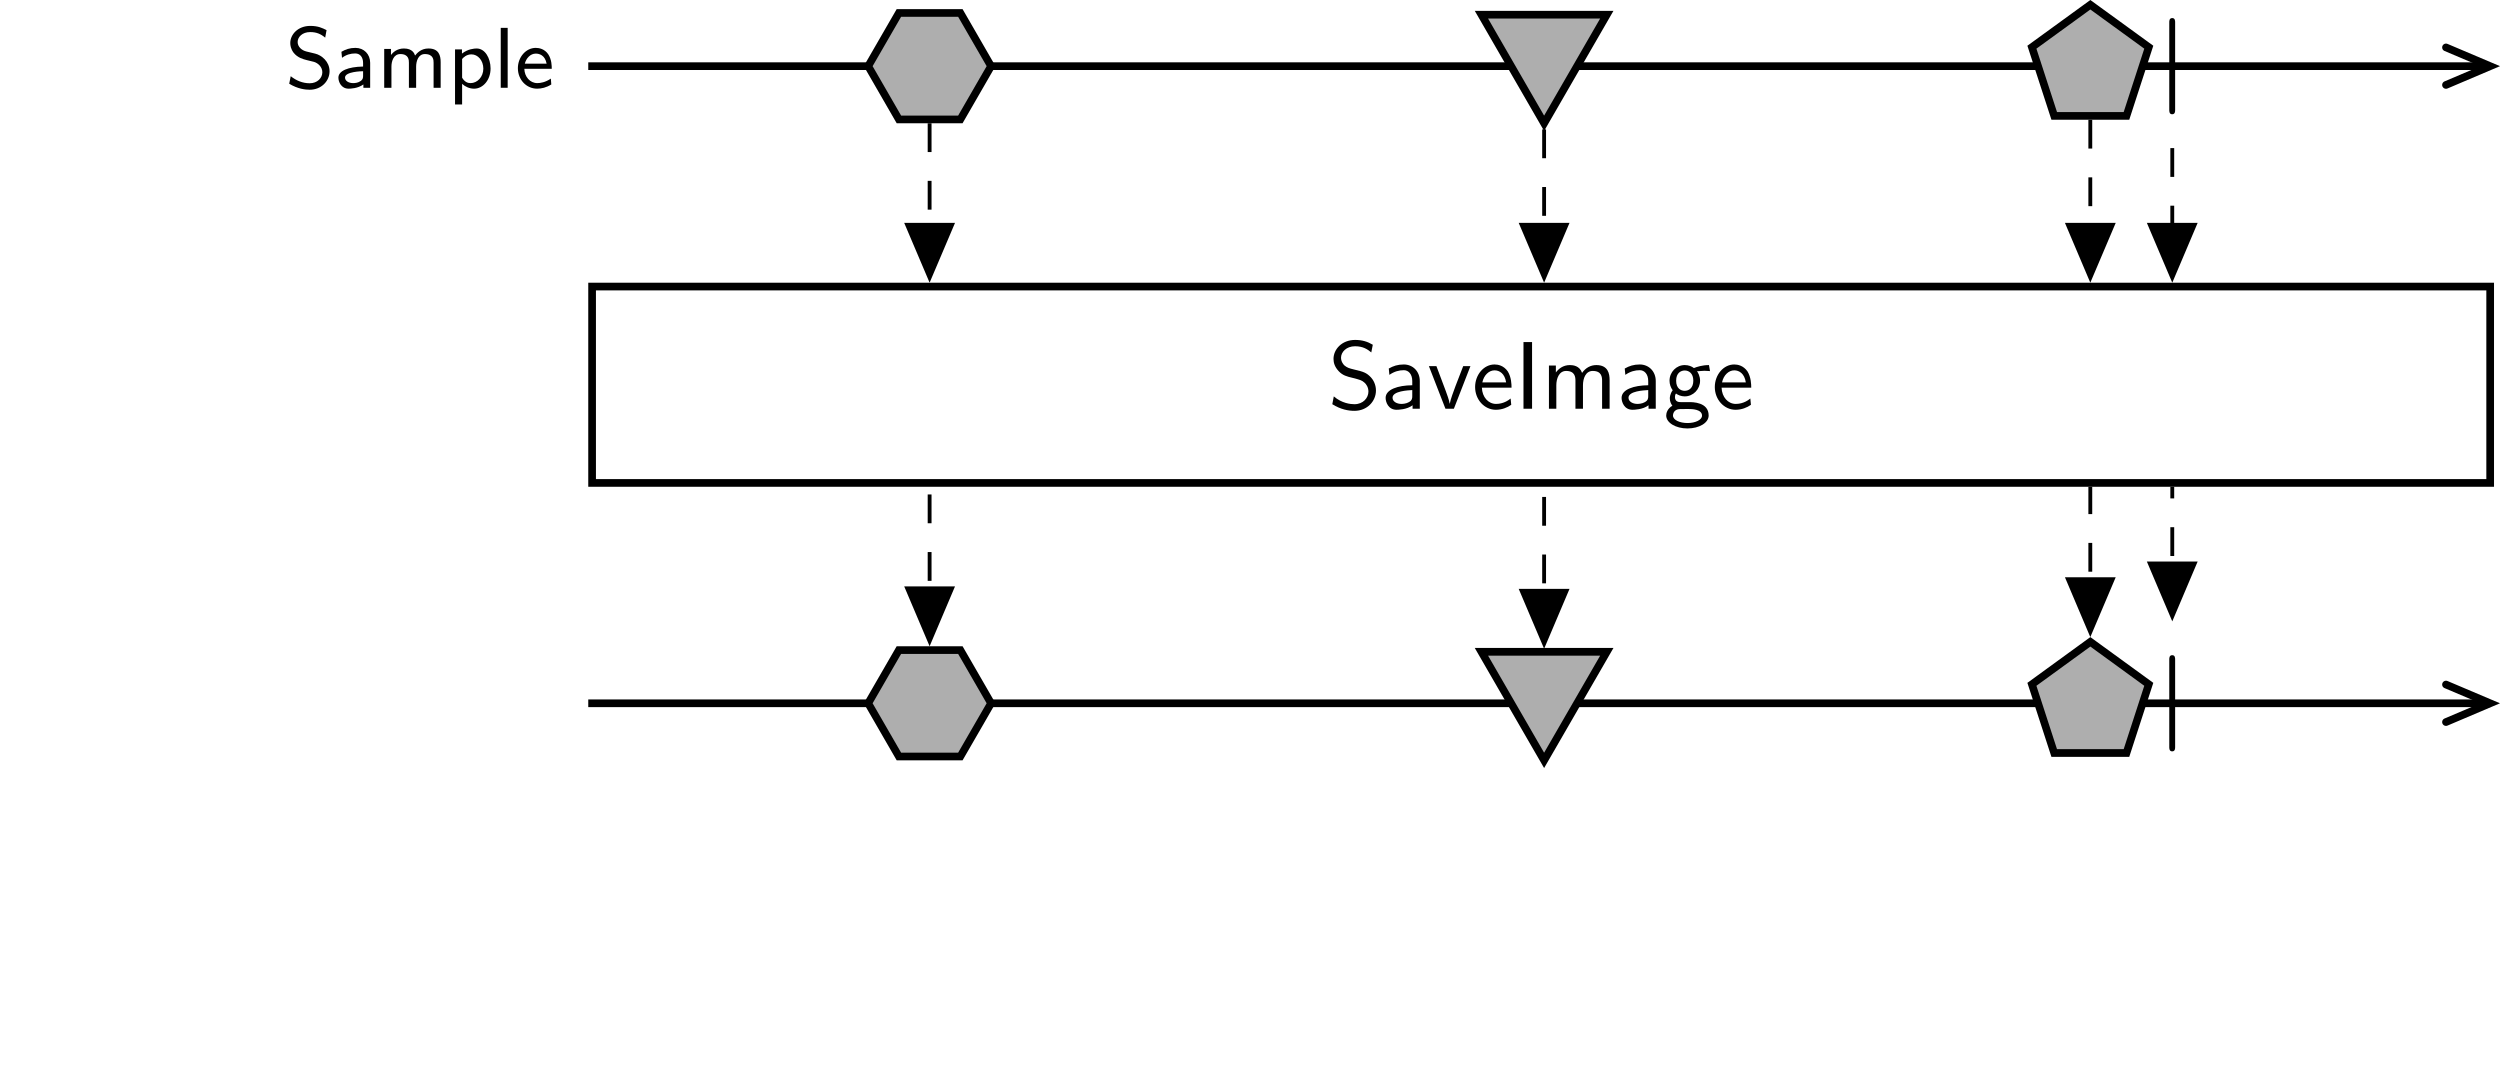
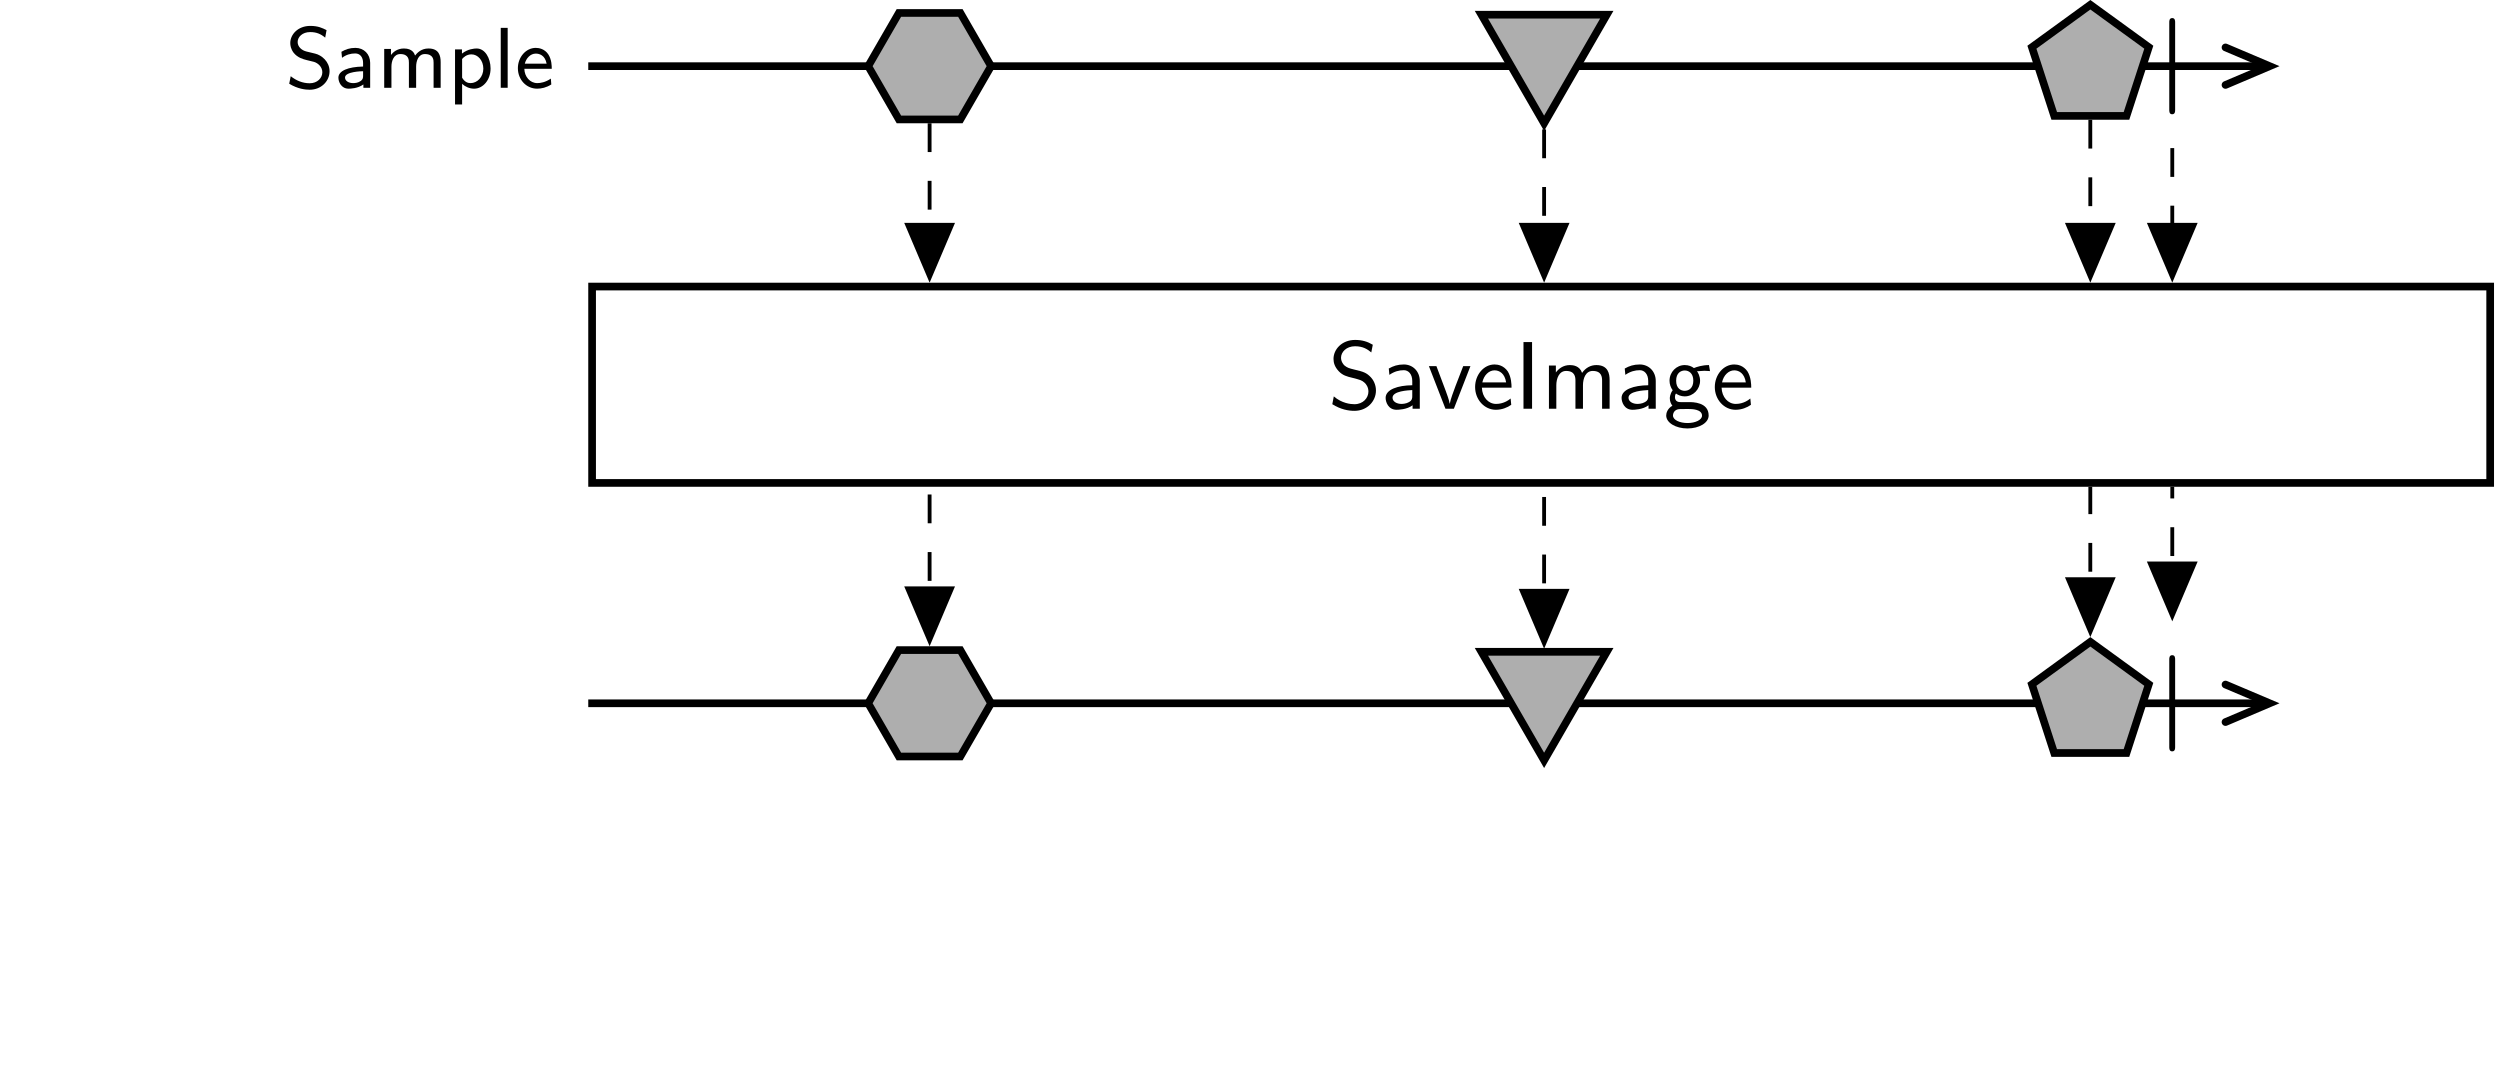
<svg xmlns="http://www.w3.org/2000/svg" xmlns:xlink="http://www.w3.org/1999/xlink" width="180mm" height="76.755mm" viewBox="0 0 180 76.755" version="1.1" id="svg8">
  <defs id="defs2">
    <g id="g5244">
      <symbol id="glyph0-0-7" overflow="visible" style="overflow:visible">
        <path id="path5193" d="" style="stroke:none" />
      </symbol>
      <symbol id="glyph0-1-7" overflow="visible" style="overflow:visible">
        <path id="path5196" d="M 2.188,-3.766 C 1.734,-3.875 1.281,-4.234 1.281,-4.75 c 0,-0.516 0.484,-1.031 1.297,-1.031 0.656,0 1.094,0.188 1.562,0.578 l 0.141,-0.781 c -0.438,-0.219 -0.875,-0.438 -1.688,-0.438 -1.281,0 -2.078,0.891 -2.078,1.781 0,0.234 0.047,0.594 0.344,1 0.422,0.531 1,0.672 1.359,0.766 0.125,0.031 0.688,0.172 0.766,0.188 0.406,0.125 0.859,0.516 0.859,1.078 0,0.594 -0.516,1.141 -1.312,1.141 -0.734,0 -1.406,-0.281 -1.969,-0.734 l -0.156,0.781 c 0.891,0.547 1.703,0.625 2.125,0.625 1.234,0 2.062,-0.922 2.062,-1.922 0,-1 -0.828,-1.672 -1.5,-1.828 z m 0,0" style="stroke:none" />
      </symbol>
      <symbol id="glyph0-2-2" overflow="visible" style="overflow:visible">
        <path id="path5199" d="m 3.688,-2.594 c 0,-0.891 -0.641,-1.547 -1.531,-1.547 -0.594,0 -1.016,0.156 -1.453,0.406 l 0.062,0.625 c 0.438,-0.328 0.891,-0.453 1.375,-0.453 0.5,0 0.812,0.391 0.812,0.984 v 0.375 c -1.547,0.031 -2.562,0.438 -2.562,1.156 0,0.422 0.281,1.141 1.062,1.141 0.172,0 0.953,-0.016 1.531,-0.438 V 0 H 3.688 Z M 2.953,-1.25 c 0,0.188 0,0.406 -0.328,0.594 -0.219,0.141 -0.516,0.172 -0.703,0.172 -0.453,0 -0.844,-0.219 -0.844,-0.578 0,-0.625 1.75,-0.656 1.875,-0.656 z m 0,0" style="stroke:none" />
      </symbol>
      <symbol id="glyph0-3-2" overflow="visible" style="overflow:visible">
        <path id="path5202" d="m 6.578,-2.656 c 0,-0.672 -0.172,-1.422 -1.266,-1.422 -0.75,0 -1.172,0.453 -1.391,0.734 -0.062,-0.188 -0.25,-0.734 -1.156,-0.734 -0.719,0 -1.141,0.406 -1.344,0.672 v -0.625 H 0.719 V 0 h 0.75 v -2.188 c 0,-0.594 0.234,-1.312 0.922,-1.312 0.891,0 0.891,0.641 0.891,0.906 V 0 h 0.75 v -2.188 c 0,-0.594 0.234,-1.312 0.906,-1.312 0.906,0 0.906,0.641 0.906,0.906 V 0 h 0.734 z m 0,0" style="stroke:none" />
      </symbol>
      <symbol id="glyph0-4-4" overflow="visible" style="overflow:visible">
        <path id="path5205" d="m 1.484,-0.406 c 0.344,0.312 0.781,0.5 1.25,0.5 C 3.641,0.094 4.438,-0.797 4.438,-2 4.438,-3.078 3.859,-4.078 3,-4.078 c -0.25,0 -0.922,0.047 -1.531,0.531 v -0.438 H 0.75 v 5.719 h 0.734 z m 0,-2.578 c 0.125,-0.156 0.453,-0.484 0.969,-0.484 0.672,0 1.234,0.641 1.234,1.484 0,0.859 -0.625,1.5 -1.328,1.5 -0.281,0 -0.609,-0.109 -0.875,-0.562 z m 0,0" style="stroke:none" />
      </symbol>
      <symbol id="glyph0-5-4" overflow="visible" style="overflow:visible">
        <path id="path5208" d="M 1.453,-6.219 H 0.734 V 0 h 0.719 z m 0,0" style="stroke:none" />
      </symbol>
      <symbol id="glyph0-6-6" overflow="visible" style="overflow:visible">
        <path id="path5211" d="m 3.828,-1.969 c 0,-0.281 0,-0.953 -0.359,-1.5 -0.375,-0.562 -0.953,-0.672 -1.297,-0.672 -1.031,0 -1.859,0.969 -1.859,2.109 0,1.188 0.875,2.125 2,2.125 0.438,0 0.953,-0.109 1.469,-0.438 L 3.734,-0.953 c -0.562,0.391 -1.094,0.469 -1.406,0.469 -0.75,0 -1.328,-0.656 -1.344,-1.484 z M 1.031,-2.5 c 0.141,-0.562 0.578,-1.047 1.141,-1.047 0.344,0 0.953,0.141 1.125,1.047 z m 0,0" style="stroke:none" />
      </symbol>
      <symbol id="glyph1-0-2" overflow="visible" style="overflow:visible">
        <path id="path5214" d="" style="stroke:none" />
      </symbol>
      <symbol id="glyph1-1-1" overflow="visible" style="overflow:visible">
        <path id="path5217" d="m 1.891,-7.031 c 0,-0.141 0,-0.453 -0.297,-0.453 -0.312,0 -0.312,0.297 -0.312,0.453 v 9.078 c 0,0.141 0,0.453 0.297,0.453 0.312,0 0.312,-0.297 0.312,-0.453 z m 0,0" style="stroke:none" />
      </symbol>
      <symbol id="glyph2-0-0" overflow="visible" style="overflow:visible">
        <path id="path5220" d="" style="stroke:none" />
      </symbol>
      <symbol id="glyph2-1-0" overflow="visible" style="overflow:visible">
        <path id="path5223" d="m 4.641,-6.641 c -0.547,-0.328 -1.109,-0.5 -1.828,-0.5 -1.391,0 -2.25,0.984 -2.25,1.969 0,0.422 0.141,0.844 0.531,1.266 0.422,0.453 0.859,0.562 1.453,0.703 0.844,0.219 0.938,0.25 1.219,0.484 0.203,0.172 0.422,0.5 0.422,0.938 0,0.656 -0.547,1.312 -1.453,1.312 -0.406,0 -1.312,-0.094 -2.141,-0.812 l -0.156,0.812 c 0.875,0.547 1.672,0.688 2.297,0.688 1.328,0 2.234,-1 2.234,-2.109 0,-0.641 -0.297,-1.125 -0.516,-1.359 C 3.984,-3.75 3.656,-3.844 2.734,-4.062 2.156,-4.203 2,-4.25 1.688,-4.5 1.625,-4.562 1.344,-4.859 1.344,-5.297 c 0,-0.578 0.547,-1.188 1.453,-1.188 0.844,0 1.312,0.328 1.688,0.641 z m 0,0" style="stroke:none" />
      </symbol>
      <symbol id="glyph2-2-9" overflow="visible" style="overflow:visible">
        <path id="path5226" d="m 3.984,-2.875 c 0,-1.016 -0.734,-1.719 -1.656,-1.719 -0.641,0 -1.094,0.156 -1.562,0.422 l 0.062,0.656 C 1.344,-3.875 1.844,-4 2.328,-4 c 0.469,0 0.875,0.391 0.875,1.125 v 0.438 C 1.703,-2.422 0.438,-2 0.438,-1.125 c 0,0.422 0.266,1.234 1.141,1.234 0.141,0 1.078,-0.016 1.656,-0.469 V 0 h 0.75 z m -0.781,1.562 c 0,0.188 0,0.438 -0.344,0.625 C 2.578,-0.516 2.188,-0.5 2.078,-0.5 1.609,-0.5 1.156,-0.734 1.156,-1.141 c 0,-0.703 1.609,-0.766 2.047,-0.797 z m 0,0" style="stroke:none" />
      </symbol>
      <symbol id="glyph2-3-4" overflow="visible" style="overflow:visible">
        <path id="path5229" d="m 4.453,-4.422 h -0.75 l -0.797,2.062 C 2.703,-1.797 2.391,-1 2.312,-0.531 H 2.297 C 2.25,-0.891 1.984,-1.578 1.891,-1.844 L 0.922,-4.422 H 0.141 L 1.859,0 h 0.875 z m 0,0" style="stroke:none" />
      </symbol>
      <symbol id="glyph2-4-3" overflow="visible" style="overflow:visible">
        <path id="path5232" d="M 4.125,-2.188 C 4.125,-2.516 4.109,-3.266 3.734,-3.875 3.312,-4.484 2.719,-4.594 2.359,-4.594 1.25,-4.594 0.344,-3.531 0.344,-2.25 c 0,1.312 0.969,2.359 2.156,2.359 0.625,0 1.203,-0.234 1.594,-0.516 L 4.031,-1.062 C 3.406,-0.531 2.734,-0.5 2.516,-0.5 1.719,-0.5 1.078,-1.203 1.047,-2.188 Z M 1.094,-2.734 c 0.156,-0.75 0.688,-1.25 1.266,-1.25 0.516,0 1.062,0.328 1.203,1.25 z m 0,0" style="stroke:none" />
      </symbol>
      <symbol id="glyph2-5-3" overflow="visible" style="overflow:visible">
        <path id="path5235" d="M 1.828,-6.922 H 0.938 V 0 h 0.891 z m 0,0" style="stroke:none" />
      </symbol>
      <symbol id="glyph2-6-2" overflow="visible" style="overflow:visible">
        <path id="path5238" d="m 7.109,-2.969 c 0,-0.672 -0.156,-1.562 -1.375,-1.562 -0.594,0 -1.109,0.281 -1.484,0.812 -0.25,-0.75 -0.953,-0.812 -1.266,-0.812 -0.719,0 -1.188,0.406 -1.453,0.766 v -0.719 H 0.812 V 0 h 0.766 v -2.438 c 0,-0.688 0.281,-1.484 1.016,-1.484 0.922,0 0.969,0.641 0.969,1.016 V 0 h 0.781 v -2.438 c 0,-0.688 0.266,-1.484 1.016,-1.484 0.922,0 0.969,0.641 0.969,1.016 V 0 h 0.781 z m 0,0" style="stroke:none" />
      </symbol>
      <symbol id="glyph2-7-5" overflow="visible" style="overflow:visible">
        <path id="path5241" d="M 3.516,-3.891 C 3.734,-3.891 4,-3.938 4.25,-3.938 c 0.172,0 0.562,0.031 0.578,0.031 l -0.109,-0.625 c -0.688,0 -1.266,0.188 -1.562,0.312 -0.219,-0.172 -0.547,-0.312 -0.953,-0.312 -0.859,0 -1.578,0.719 -1.578,1.625 0,0.359 0.125,0.719 0.328,0.984 C 0.656,-1.516 0.656,-1.125 0.656,-1.078 0.656,-0.812 0.75,-0.531 0.922,-0.312 0.406,-0.016 0.281,0.453 0.281,0.703 c 0,0.75 0.984,1.344 2.203,1.344 1.219,0 2.203,-0.578 2.203,-1.344 C 4.688,-0.688 3.031,-0.688 2.641,-0.688 h -0.875 c -0.125,0 -0.578,0 -0.578,-0.531 0,-0.109 0.031,-0.266 0.109,-0.359 0.203,0.156 0.531,0.297 0.906,0.297 0.891,0 1.594,-0.75 1.594,-1.625 0,-0.484 -0.219,-0.859 -0.328,-1 z m -1.312,2.031 c -0.375,0 -0.891,-0.219 -0.891,-1.047 0,-0.828 0.516,-1.062 0.891,-1.062 0.422,0 0.891,0.281 0.891,1.062 0,0.766 -0.469,1.047 -0.891,1.047 z M 2.656,0.031 c 0.219,0 1.344,0 1.344,0.688 0,0.438 -0.688,0.766 -1.5,0.766 -0.812,0 -1.516,-0.312 -1.516,-0.781 0,-0.031 0,-0.672 0.766,-0.672 z m 0,0" style="stroke:none" />
      </symbol>
    </g>
    <clipPath id="clip1-2">
      <path id="path5246" d="m 219,0 h 21.227 V 25 H 219 Z m 0,0" />
    </clipPath>
    <clipPath id="clip2-2">
      <path id="path5249" d="m 219,64 h 21.227 V 89.371 H 219 Z m 0,0" />
    </clipPath>
    <clipPath id="clip3-4">
      <path id="path5252" d="M 55,60 H 92 V 89.371 H 55 Z m 0,0" />
    </clipPath>
    <clipPath id="clip4-1">
      <path id="path5255" d="m 119,61 h 37 v 28.371 h -37 z m 0,0" />
    </clipPath>
    <clipPath id="clip5-6">
      <path id="path5258" d="m 176,60 h 36 v 29.371 h -36 z m 0,0" />
    </clipPath>
  </defs>
  <g id="layer1" transform="translate(-32.52808,-48.64006)">
-     <g id="surface203065" transform="matrix(0.6936857,0,0,0.6936857,48.46324,45.34258)">
-       <path id="path5263" transform="matrix(1,0,0,-1,38.084,11.623)" d="M 0.002,0.002 H 197.158" style="fill:none;stroke:#000000;stroke-width:0.797;stroke-linecap:butt;stroke-linejoin:miter;stroke-miterlimit:10;stroke-opacity:1" />
-       <g id="g5267" clip-path="url(#clip1-2)" style="clip-rule:nonzero">
+     <g id="g1026">
+       <path id="path5263" d="M 74.883,53.404 H 195.528" style="fill:none;stroke:#000000;stroke-width:0.553;stroke-linecap:butt;stroke-linejoin:miter;stroke-miterlimit:10;stroke-opacity:1" />
+       <g transform="matrix(0.6936857,0,0,0.6936857,32.58824,45.34258)" id="g5267" clip-path="url(#clip1-2)" style="clip-rule:nonzero">
        <path id="path5265" transform="matrix(1,0,0,-1,235.2424,11.623)" d="M -4.336,1.947 0.25,0.002 -4.336,-1.947" style="fill:none;stroke:#000000;stroke-width:0.797;stroke-linecap:round;stroke-linejoin:miter;stroke-miterlimit:10;stroke-opacity:1" />
      </g>
-       <g id="g5281" style="fill:#000000;fill-opacity:1">
+       <g transform="matrix(0.6936857,0,0,0.6936857,48.46324,45.34258)" id="g5281" style="fill:#000000;fill-opacity:1">
        <use id="use5269" y="13.864" x="6.641" xlink:href="#glyph0-1-7" width="100%" height="100%" />
        <use id="use5271" y="13.864" x="11.761" xlink:href="#glyph0-2-2" width="100%" height="100%" />
        <use id="use5273" y="13.864" x="16.188" xlink:href="#glyph0-3-2" width="100%" height="100%" />
        <use id="use5275" y="13.864" x="23.508" xlink:href="#glyph0-4-4" width="100%" height="100%" />
        <use id="use5277" y="13.864" x="28.268" xlink:href="#glyph0-5-4" width="100%" height="100%" />
        <use id="use5279" y="13.864" x="30.468" xlink:href="#glyph0-6-6" width="100%" height="100%" />
      </g>
-       <path id="path5283" transform="matrix(1,0,0,-1,38.084,11.623)" d="m 38.623,5.525 h -6.379 l -3.188,-5.523 3.188,-5.527 h 6.379 l 3.188,5.527 z m 0,0" style="fill:#aeaeae;fill-opacity:1;fill-rule:nonzero;stroke:#000000;stroke-width:0.797;stroke-linecap:butt;stroke-linejoin:miter;stroke-miterlimit:10;stroke-opacity:1" />
-       <path id="path5285" transform="matrix(1,0,0,-1,38.084,11.623)" d="M 99.213,-5.928 105.721,5.346 H 92.705 Z m 0,0" style="fill:#aeaeae;fill-opacity:1;fill-rule:nonzero;stroke:#000000;stroke-width:0.797;stroke-linecap:butt;stroke-linejoin:miter;stroke-miterlimit:10;stroke-opacity:1" />
-       <path id="path5287" transform="matrix(1,0,0,-1,38.084,11.623)" d="m 155.908,6.377 -6.066,-4.406 2.316,-7.129 h 7.5 l 2.316,7.129 z m 0,0" style="fill:#aeaeae;fill-opacity:1;fill-rule:nonzero;stroke:#000000;stroke-width:0.797;stroke-linecap:butt;stroke-linejoin:miter;stroke-miterlimit:10;stroke-opacity:1" />
-       <g id="g5291" style="fill:#000000;fill-opacity:1">
+       <path id="path5283" d="m 101.674,49.572 h -4.425 l -2.211,3.832 2.211,3.834 h 4.425 l 2.211,-3.834 z m 0,0" style="fill:#aeaeae;fill-opacity:1;fill-rule:nonzero;stroke:#000000;stroke-width:0.553;stroke-linecap:butt;stroke-linejoin:miter;stroke-miterlimit:10;stroke-opacity:1" />
+       <path id="path5285" d="m 143.704,57.517 4.514,-7.82 h -9.029 z m 0,0" style="fill:#aeaeae;fill-opacity:1;fill-rule:nonzero;stroke:#000000;stroke-width:0.553;stroke-linecap:butt;stroke-linejoin:miter;stroke-miterlimit:10;stroke-opacity:1" />
+       <path id="path5287" d="m 183.033,48.982 -4.208,3.057 1.607,4.945 h 5.203 l 1.607,-4.945 z m 0,0" style="fill:#aeaeae;fill-opacity:1;fill-rule:nonzero;stroke:#000000;stroke-width:0.553;stroke-linecap:butt;stroke-linejoin:miter;stroke-miterlimit:10;stroke-opacity:1" />
+       <g transform="matrix(0.6936857,0,0,0.6936857,48.46324,45.34258)" id="g5291" style="fill:#000000;fill-opacity:1">
        <use id="use5289" y="14.113" x="200.902" xlink:href="#glyph1-1-1" width="100%" height="100%" />
      </g>
-       <path id="path5293" transform="matrix(1,0,0,-1,38.084,44.687)" d="M 0.4,-10.192 H 197.408 V 10.191 H 0.4 Z m 0,0" style="fill:none;stroke:#000000;stroke-width:0.797;stroke-linecap:butt;stroke-linejoin:miter;stroke-miterlimit:10;stroke-opacity:1" />
-       <g id="g5313" style="fill:#000000;fill-opacity:1">
+       <path id="path5293" d="M 75.159,83.411 H 211.821 V 69.272 H 75.159 Z m 0,0" style="fill:none;stroke:#000000;stroke-width:0.553;stroke-linecap:butt;stroke-linejoin:miter;stroke-miterlimit:10;stroke-opacity:1" />
+       <g transform="matrix(0.6936857,0,0,0.6936857,48.46324,45.34258)" id="g5313" style="fill:#000000;fill-opacity:1">
        <use id="use5295" y="47.177" x="114.874" xlink:href="#glyph2-1-0" width="100%" height="100%" />
        <use id="use5297" y="47.177" x="120.409" xlink:href="#glyph2-2-9" width="100%" height="100%" />
        <use id="use5299" y="47.177" x="125.197" xlink:href="#glyph2-3-4" width="100%" height="100%" />
        <use id="use5301" y="47.177" x="129.791" xlink:href="#glyph2-4-3" width="100%" height="100%" />
        <use id="use5303" y="47.177" x="134.218" xlink:href="#glyph2-5-3" width="100%" height="100%" />
        <use id="use5305" y="47.177" x="136.986" xlink:href="#glyph2-6-2" width="100%" height="100%" />
        <use id="use5307" y="47.177" x="144.9" xlink:href="#glyph2-2-9" width="100%" height="100%" />
        <use id="use5309" y="47.177" x="149.688" xlink:href="#glyph2-7-5" width="100%" height="100%" />
        <use id="use5311" y="47.177" x="154.67" xlink:href="#glyph2-4-3" width="100%" height="100%" />
      </g>
-       <path id="path5315" transform="matrix(1,0,0,-1,38.084,77.751)" d="M 0.002,0.001 H 197.158" style="fill:none;stroke:#000000;stroke-width:0.797;stroke-linecap:butt;stroke-linejoin:miter;stroke-miterlimit:10;stroke-opacity:1" />
-       <g id="g5319" clip-path="url(#clip2-2)" style="clip-rule:nonzero">
+       <path id="path5315" d="M 74.883,99.277 H 195.528" style="fill:none;stroke:#000000;stroke-width:0.553;stroke-linecap:butt;stroke-linejoin:miter;stroke-miterlimit:10;stroke-opacity:1" />
+       <g transform="matrix(0.6936857,0,0,0.6936857,32.58824,45.34258)" id="g5319" clip-path="url(#clip2-2)" style="clip-rule:nonzero">
        <path id="path5317" transform="matrix(1,0,0,-1,235.2424,77.751)" d="M -4.336,1.946 0.25,0.001 -4.336,-1.948" style="fill:none;stroke:#000000;stroke-width:0.797;stroke-linecap:round;stroke-linejoin:miter;stroke-miterlimit:10;stroke-opacity:1" />
      </g>
-       <path id="path5321" d="m 76.707,72.227 h -6.379 l -3.188,5.523 3.188,5.523 h 6.379 L 79.895,77.75 Z m 0,0" style="fill:#aeaeae;fill-opacity:1;fill-rule:nonzero;stroke:none" />
-       <g id="g5325" clip-path="url(#clip3-4)" style="clip-rule:nonzero">
+       <path id="path5321" d="m 101.674,95.445 h -4.425 l -2.211,3.832 2.211,3.832 h 4.425 l 2.211,-3.832 z m 0,0" style="fill:#aeaeae;fill-opacity:1;fill-rule:nonzero;stroke:none;stroke-width:0.694" />
+       <g transform="matrix(0.6936857,0,0,0.6936857,48.46324,45.34258)" id="g5325" clip-path="url(#clip3-4)" style="clip-rule:nonzero">
        <path id="path5323" transform="matrix(1,0,0,-1,38.084,77.751)" d="m 38.623,5.524 h -6.379 l -3.188,-5.523 3.188,-5.523 h 6.379 l 3.188,5.523 z m 0,0" style="fill:none;stroke:#000000;stroke-width:0.797;stroke-linecap:butt;stroke-linejoin:miter;stroke-miterlimit:10;stroke-opacity:1" />
      </g>
-       <path id="path5327" d="m 137.297,83.676 6.508,-11.27 h -13.016 z m 0,0" style="fill:#aeaeae;fill-opacity:1;fill-rule:nonzero;stroke:none" />
-       <g id="g5331" clip-path="url(#clip4-1)" style="clip-rule:nonzero">
+       <path id="path5327" d="m 143.704,103.387 4.514,-7.818 h -9.029 z m 0,0" style="fill:#aeaeae;fill-opacity:1;fill-rule:nonzero;stroke:none;stroke-width:0.694" />
+       <g transform="matrix(0.6936857,0,0,0.6936857,48.46324,45.34258)" id="g5331" clip-path="url(#clip4-1)" style="clip-rule:nonzero">
        <path id="path5329" transform="matrix(1,0,0,-1,38.084,77.751)" d="M 99.213,-5.925 105.721,5.345 H 92.705 Z m 0,0" style="fill:none;stroke:#000000;stroke-width:0.797;stroke-linecap:butt;stroke-linejoin:miter;stroke-miterlimit:10;stroke-opacity:1" />
      </g>
-       <path id="path5333" d="m 193.992,71.371 -6.066,4.41 2.316,7.129 h 7.5 l 2.316,-7.129 z m 0,0" style="fill:#aeaeae;fill-opacity:1;fill-rule:nonzero;stroke:none" />
-       <g id="g5337" clip-path="url(#clip5-6)" style="clip-rule:nonzero">
+       <path id="path5333" d="m 183.033,94.852 -4.208,3.059 1.607,4.945 h 5.203 l 1.607,-4.945 z m 0,0" style="fill:#aeaeae;fill-opacity:1;fill-rule:nonzero;stroke:none;stroke-width:0.694" />
+       <g transform="matrix(0.6936857,0,0,0.6936857,48.46324,45.34258)" id="g5337" clip-path="url(#clip5-6)" style="clip-rule:nonzero">
        <path id="path5335" transform="matrix(1,0,0,-1,38.084,77.751)" d="m 155.908,6.38 -6.066,-4.41 2.316,-7.129 h 7.5 l 2.316,7.129 z m 0,0" style="fill:none;stroke:#000000;stroke-width:0.797;stroke-linecap:butt;stroke-linejoin:miter;stroke-miterlimit:10;stroke-opacity:1" />
      </g>
-       <g id="g5341" style="fill:#000000;fill-opacity:1">
+       <g transform="matrix(0.6936857,0,0,0.6936857,48.46324,45.34258)" id="g5341" style="fill:#000000;fill-opacity:1">
        <use id="use5339" y="80.241" x="200.902" xlink:href="#glyph1-1-1" width="100%" height="100%" />
      </g>
-       <path id="path5343" transform="matrix(1,0,0,-1,120.114,44.687)" d="M -46.598,27.14 V 11.398" style="fill:none;stroke:#000000;stroke-width:0.399;stroke-linecap:butt;stroke-linejoin:miter;stroke-miterlimit:10;stroke-dasharray:2.989, 2.989;stroke-opacity:1" />
-       <path id="path5345" transform="matrix(0,1,1,0,73.5162,33.28897)" d="m -5.203,2.335 5.5,-2.336 -5.5,-2.336 z m 0,0" style="fill:#000000;fill-opacity:1;fill-rule:nonzero;stroke:#000000;stroke-width:0.399;stroke-linecap:butt;stroke-linejoin:miter;stroke-miterlimit:10;stroke-opacity:1" />
-       <path id="path5347" transform="matrix(1,0,0,-1,120.114,44.687)" d="M 17.183,26.5 V 11.398" style="fill:none;stroke:#000000;stroke-width:0.399;stroke-linecap:butt;stroke-linejoin:miter;stroke-miterlimit:10;stroke-dasharray:2.989, 2.989;stroke-opacity:1" />
-       <path id="path5349" transform="matrix(0,1,1,0,137.2965,33.28897)" d="m -5.203,2.336 5.5,-2.336 -5.5,-2.336 z m 0,0" style="fill:#000000;fill-opacity:1;fill-rule:nonzero;stroke:#000000;stroke-width:0.399;stroke-linecap:butt;stroke-linejoin:miter;stroke-miterlimit:10;stroke-opacity:1" />
-       <path id="path5351" transform="matrix(1,0,0,-1,120.114,44.687)" d="M 73.874,27.503 V 11.398" style="fill:none;stroke:#000000;stroke-width:0.399;stroke-linecap:butt;stroke-linejoin:miter;stroke-miterlimit:10;stroke-dasharray:2.989, 2.989;stroke-opacity:1" />
-       <path id="path5353" transform="matrix(0,1,1,0,193.9901,33.28897)" d="m -5.203,2.334 5.5,-2.336 -5.5,-2.332 z m 0,0" style="fill:#000000;fill-opacity:1;fill-rule:nonzero;stroke:#000000;stroke-width:0.399;stroke-linecap:butt;stroke-linejoin:miter;stroke-miterlimit:10;stroke-opacity:1" />
-       <path id="path5355" transform="matrix(1,0,0,-1,120.114,44.687)" d="M 82.382,24.562 V 11.398" style="fill:none;stroke:#000000;stroke-width:0.399;stroke-linecap:butt;stroke-linejoin:miter;stroke-miterlimit:10;stroke-dasharray:2.989, 2.989;stroke-opacity:1" />
-       <path id="path5357" transform="matrix(0,1,1,0,202.4943,33.28897)" d="m -5.203,2.334 5.5,-2.332 -5.5,-2.336 z m 0,0" style="fill:#000000;fill-opacity:1;fill-rule:nonzero;stroke:#000000;stroke-width:0.399;stroke-linecap:butt;stroke-linejoin:miter;stroke-miterlimit:10;stroke-opacity:1" />
-       <path id="path5359" transform="matrix(1,0,0,-1,120.114,44.687)" d="m -46.598,-26.333 v 15.742" style="fill:none;stroke:#000000;stroke-width:0.399;stroke-linecap:butt;stroke-linejoin:miter;stroke-miterlimit:10;stroke-dasharray:2.989, 2.989;stroke-opacity:1" />
-       <path id="path5361" transform="matrix(0,1,1,0,73.5162,71.01966)" d="M -5.203,2.335 0.301,-5.75e-4 -5.203,-2.337 Z m 0,0" style="fill:#000000;fill-opacity:1;fill-rule:nonzero;stroke:#000000;stroke-width:0.399;stroke-linecap:butt;stroke-linejoin:miter;stroke-miterlimit:10;stroke-opacity:1" />
-       <path id="path5363" transform="matrix(1,0,0,-1,120.114,44.687)" d="m 17.183,-26.59 v 16" style="fill:none;stroke:#000000;stroke-width:0.399;stroke-linecap:butt;stroke-linejoin:miter;stroke-miterlimit:10;stroke-dasharray:2.989, 2.989;stroke-opacity:1" />
-       <path id="path5365" transform="matrix(0,1,1,0,137.2965,71.2785)" d="M -5.204,2.336 0.3,3.65e-4 -5.204,-2.336 Z m 0,0" style="fill:#000000;fill-opacity:1;fill-rule:nonzero;stroke:#000000;stroke-width:0.399;stroke-linecap:butt;stroke-linejoin:miter;stroke-miterlimit:10;stroke-opacity:1" />
-       <path id="path5367" transform="matrix(1,0,0,-1,120.114,44.687)" d="m 73.874,-25.383 v 14.793" style="fill:none;stroke:#000000;stroke-width:0.399;stroke-linecap:butt;stroke-linejoin:miter;stroke-miterlimit:10;stroke-dasharray:2.989, 2.989;stroke-opacity:1" />
-       <path id="path5369" transform="matrix(0,1,1,0,193.9901,70.07163)" d="M -5.204,2.334 0.299,-0.002 -5.204,-2.334 Z m 0,0" style="fill:#000000;fill-opacity:1;fill-rule:nonzero;stroke:#000000;stroke-width:0.399;stroke-linecap:butt;stroke-linejoin:miter;stroke-miterlimit:10;stroke-opacity:1" />
-       <path id="path5371" transform="matrix(1,0,0,-1,120.114,44.687)" d="m 82.382,-23.754 v 13.164" style="fill:none;stroke:#000000;stroke-width:0.399;stroke-linecap:butt;stroke-linejoin:miter;stroke-miterlimit:10;stroke-dasharray:2.989, 2.989;stroke-opacity:1" />
-       <path id="path5373" transform="matrix(0,1,1,0,202.4943,68.44129)" d="m -5.203,2.334 5.5,-2.332 -5.5,-2.336 z m 0,0" style="fill:#000000;fill-opacity:1;fill-rule:nonzero;stroke:#000000;stroke-width:0.399;stroke-linecap:butt;stroke-linejoin:miter;stroke-miterlimit:10;stroke-opacity:1" />
+       <path id="path5343" d="m 99.46,57.515 v 10.92" style="fill:none;stroke:#000000;stroke-width:0.276;stroke-linecap:butt;stroke-linejoin:miter;stroke-miterlimit:10;stroke-dasharray:2.073, 2.073;stroke-opacity:1" />
+       <path id="path5345" d="m 101.08,64.825 -1.62,3.815 -1.62,-3.815 z m 0,0" style="fill:#000000;fill-opacity:1;fill-rule:nonzero;stroke:#000000;stroke-width:0.276;stroke-linecap:butt;stroke-linejoin:miter;stroke-miterlimit:10;stroke-opacity:1" />
+       <path id="path5347" d="M 143.704,57.959 V 68.435" style="fill:none;stroke:#000000;stroke-width:0.276;stroke-linecap:butt;stroke-linejoin:miter;stroke-miterlimit:10;stroke-dasharray:2.073, 2.073;stroke-opacity:1" />
+       <path id="path5349" d="m 145.325,64.825 -1.62,3.815 -1.62,-3.815 z m 0,0" style="fill:#000000;fill-opacity:1;fill-rule:nonzero;stroke:#000000;stroke-width:0.276;stroke-linecap:butt;stroke-linejoin:miter;stroke-miterlimit:10;stroke-opacity:1" />
+       <path id="path5351" d="M 183.03,57.263 V 68.435" style="fill:none;stroke:#000000;stroke-width:0.276;stroke-linecap:butt;stroke-linejoin:miter;stroke-miterlimit:10;stroke-dasharray:2.073, 2.073;stroke-opacity:1" />
+       <path id="path5353" d="m 184.651,64.825 -1.62,3.815 -1.618,-3.815 z m 0,0" style="fill:#000000;fill-opacity:1;fill-rule:nonzero;stroke:#000000;stroke-width:0.276;stroke-linecap:butt;stroke-linejoin:miter;stroke-miterlimit:10;stroke-opacity:1" />
+       <path id="path5355" d="m 188.932,59.303 v 9.132" style="fill:none;stroke:#000000;stroke-width:0.276;stroke-linecap:butt;stroke-linejoin:miter;stroke-miterlimit:10;stroke-dasharray:2.073, 2.073;stroke-opacity:1" />
+       <path id="path5357" d="m 190.55,64.825 -1.618,3.815 -1.62,-3.815 z m 0,0" style="fill:#000000;fill-opacity:1;fill-rule:nonzero;stroke:#000000;stroke-width:0.276;stroke-linecap:butt;stroke-linejoin:miter;stroke-miterlimit:10;stroke-opacity:1" />
+       <path id="path5359" d="M 99.46,94.608 V 83.688" style="fill:none;stroke:#000000;stroke-width:0.276;stroke-linecap:butt;stroke-linejoin:miter;stroke-miterlimit:10;stroke-dasharray:2.073, 2.073;stroke-opacity:1" />
+       <path id="path5361" d="m 101.08,90.998 -1.62,3.818 -1.62,-3.818 z m 0,0" style="fill:#000000;fill-opacity:1;fill-rule:nonzero;stroke:#000000;stroke-width:0.276;stroke-linecap:butt;stroke-linejoin:miter;stroke-miterlimit:10;stroke-opacity:1" />
+       <path id="path5363" d="M 143.704,94.787 V 83.688" style="fill:none;stroke:#000000;stroke-width:0.276;stroke-linecap:butt;stroke-linejoin:miter;stroke-miterlimit:10;stroke-dasharray:2.073, 2.073;stroke-opacity:1" />
+       <path id="path5365" d="m 145.325,91.177 -1.62,3.818 -1.62,-3.818 z m 0,0" style="fill:#000000;fill-opacity:1;fill-rule:nonzero;stroke:#000000;stroke-width:0.276;stroke-linecap:butt;stroke-linejoin:miter;stroke-miterlimit:10;stroke-opacity:1" />
+       <path id="path5367" d="M 183.03,93.949 V 83.688" style="fill:none;stroke:#000000;stroke-width:0.276;stroke-linecap:butt;stroke-linejoin:miter;stroke-miterlimit:10;stroke-dasharray:2.073, 2.073;stroke-opacity:1" />
+       <path id="path5369" d="m 184.651,90.34 -1.62,3.818 -1.618,-3.818 z m 0,0" style="fill:#000000;fill-opacity:1;fill-rule:nonzero;stroke:#000000;stroke-width:0.276;stroke-linecap:butt;stroke-linejoin:miter;stroke-miterlimit:10;stroke-opacity:1" />
+       <path id="path5371" d="M 188.932,92.819 V 83.688" style="fill:none;stroke:#000000;stroke-width:0.276;stroke-linecap:butt;stroke-linejoin:miter;stroke-miterlimit:10;stroke-dasharray:2.073, 2.073;stroke-opacity:1" />
+       <path id="path5373" d="m 190.55,89.21 -1.618,3.815 -1.62,-3.815 z m 0,0" style="fill:#000000;fill-opacity:1;fill-rule:nonzero;stroke:#000000;stroke-width:0.276;stroke-linecap:butt;stroke-linejoin:miter;stroke-miterlimit:10;stroke-opacity:1" />
    </g>
  </g>
</svg>
